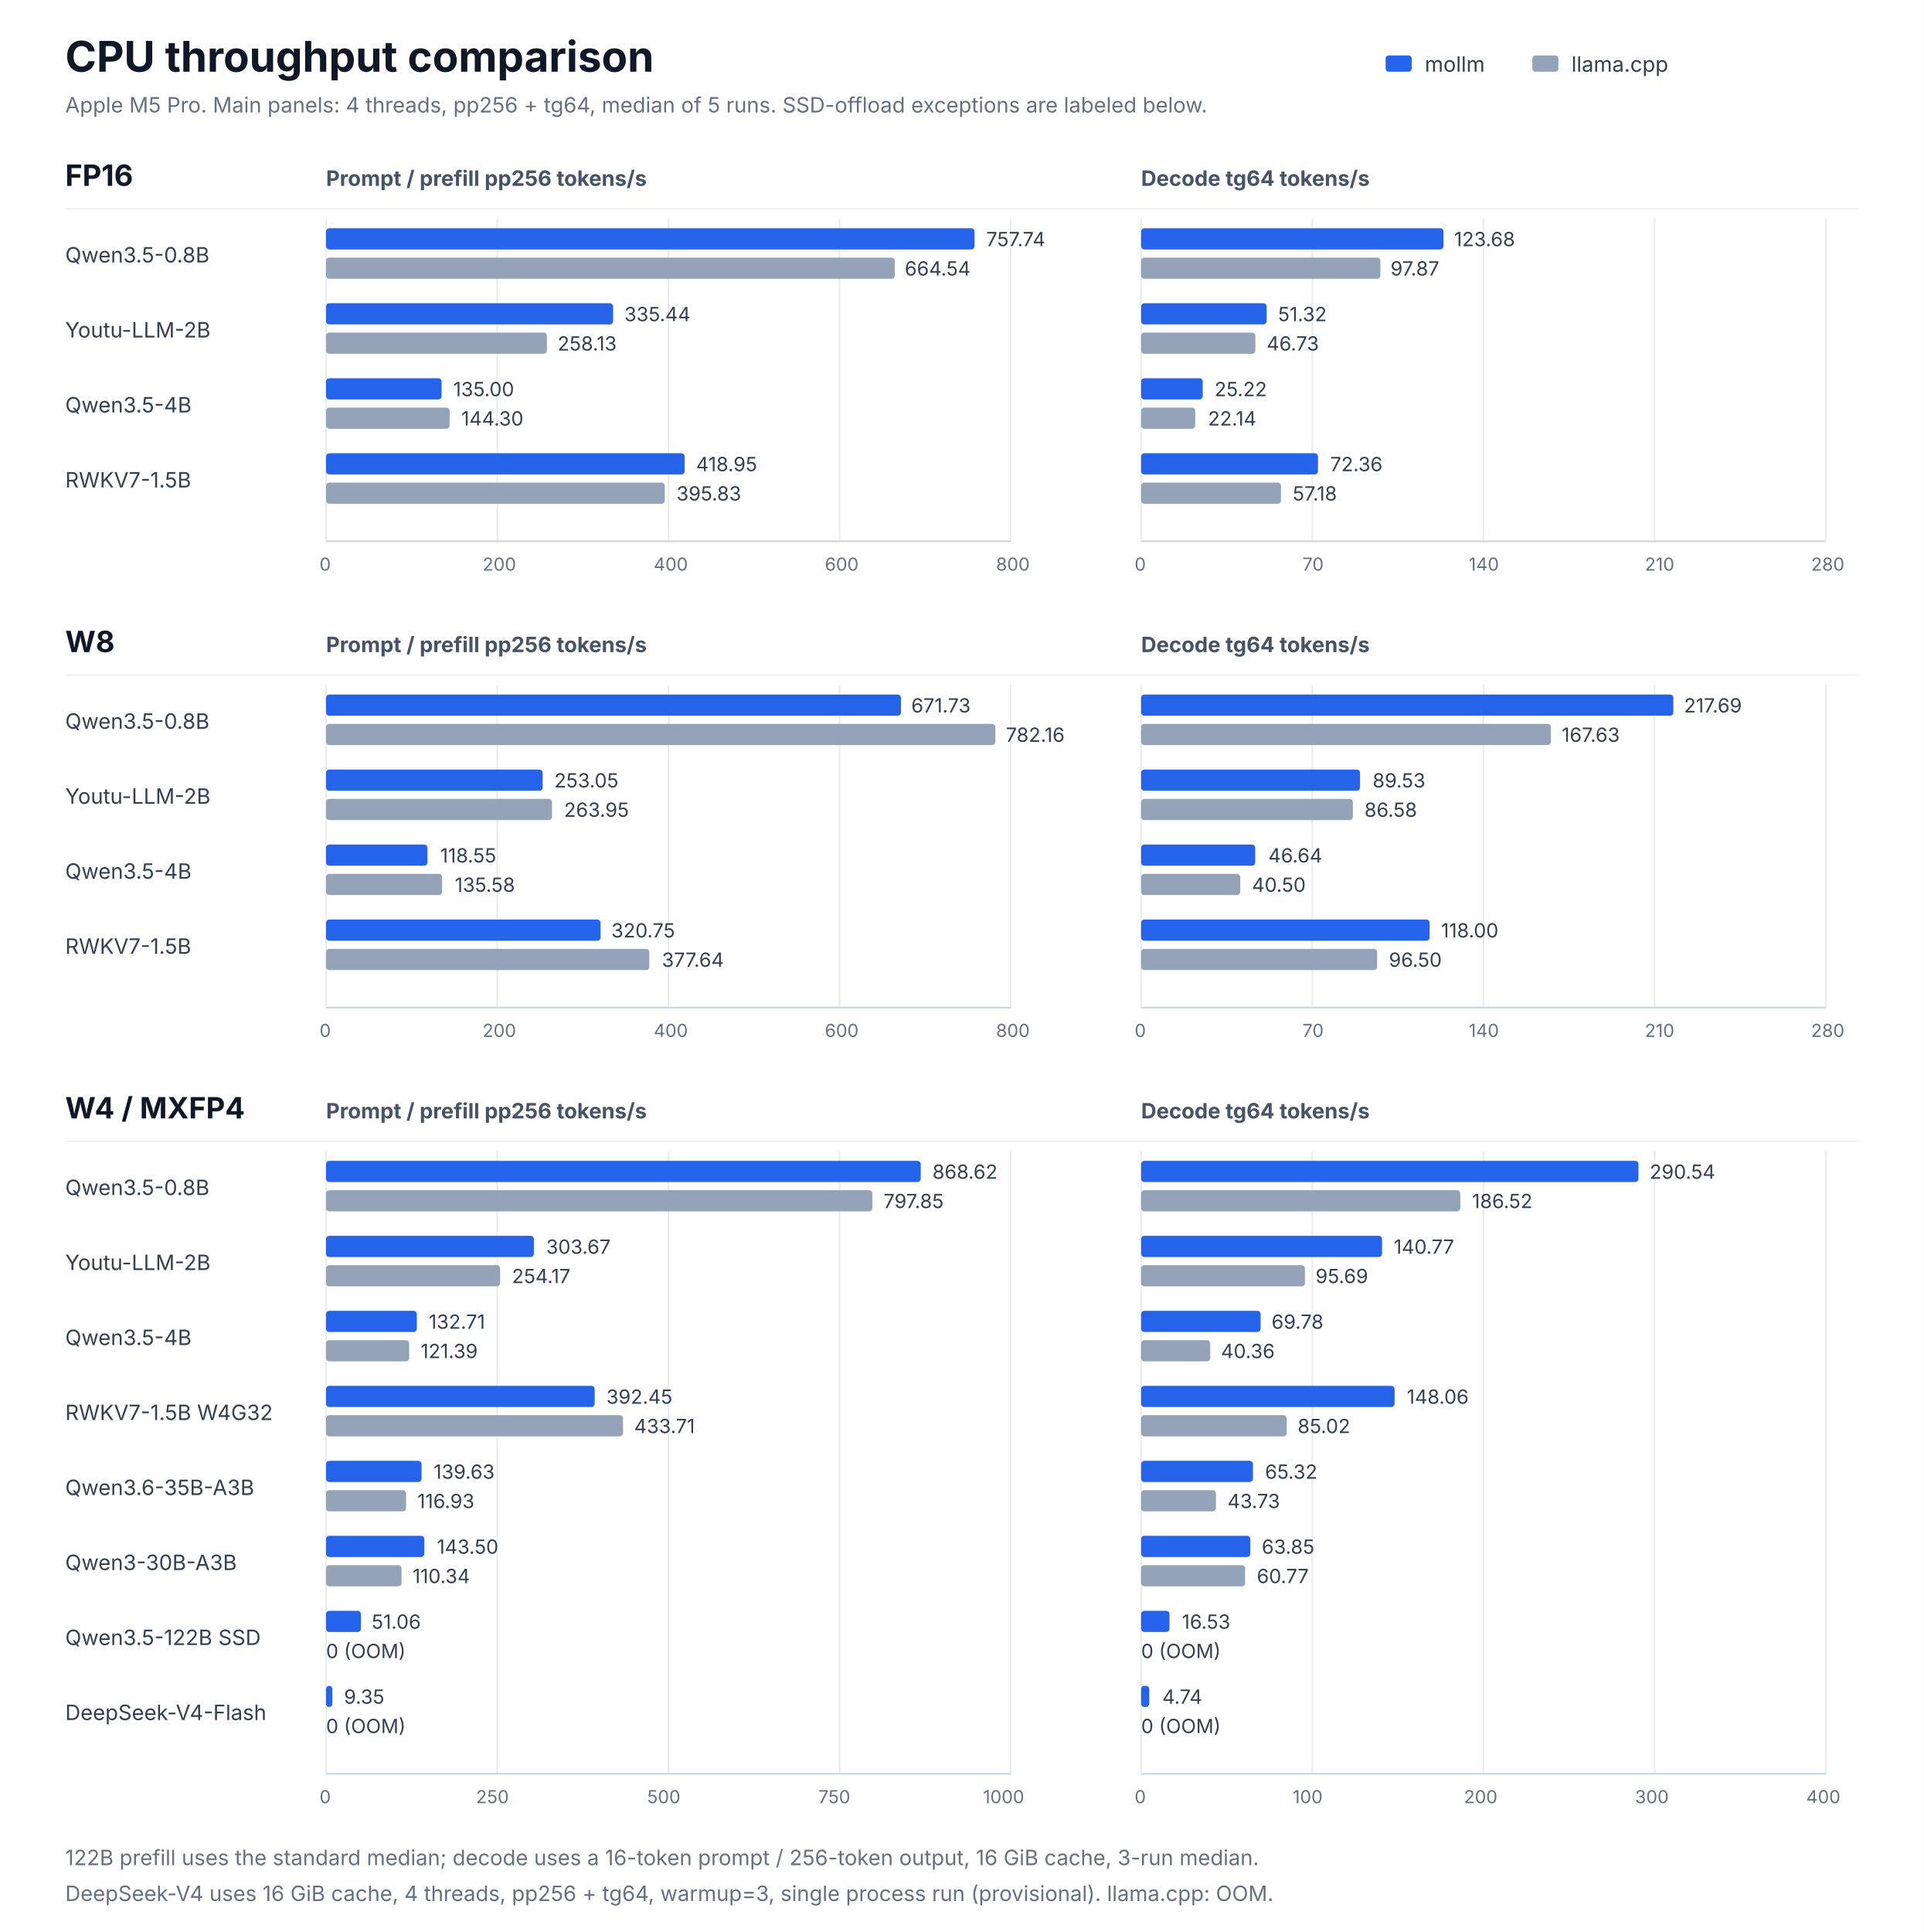
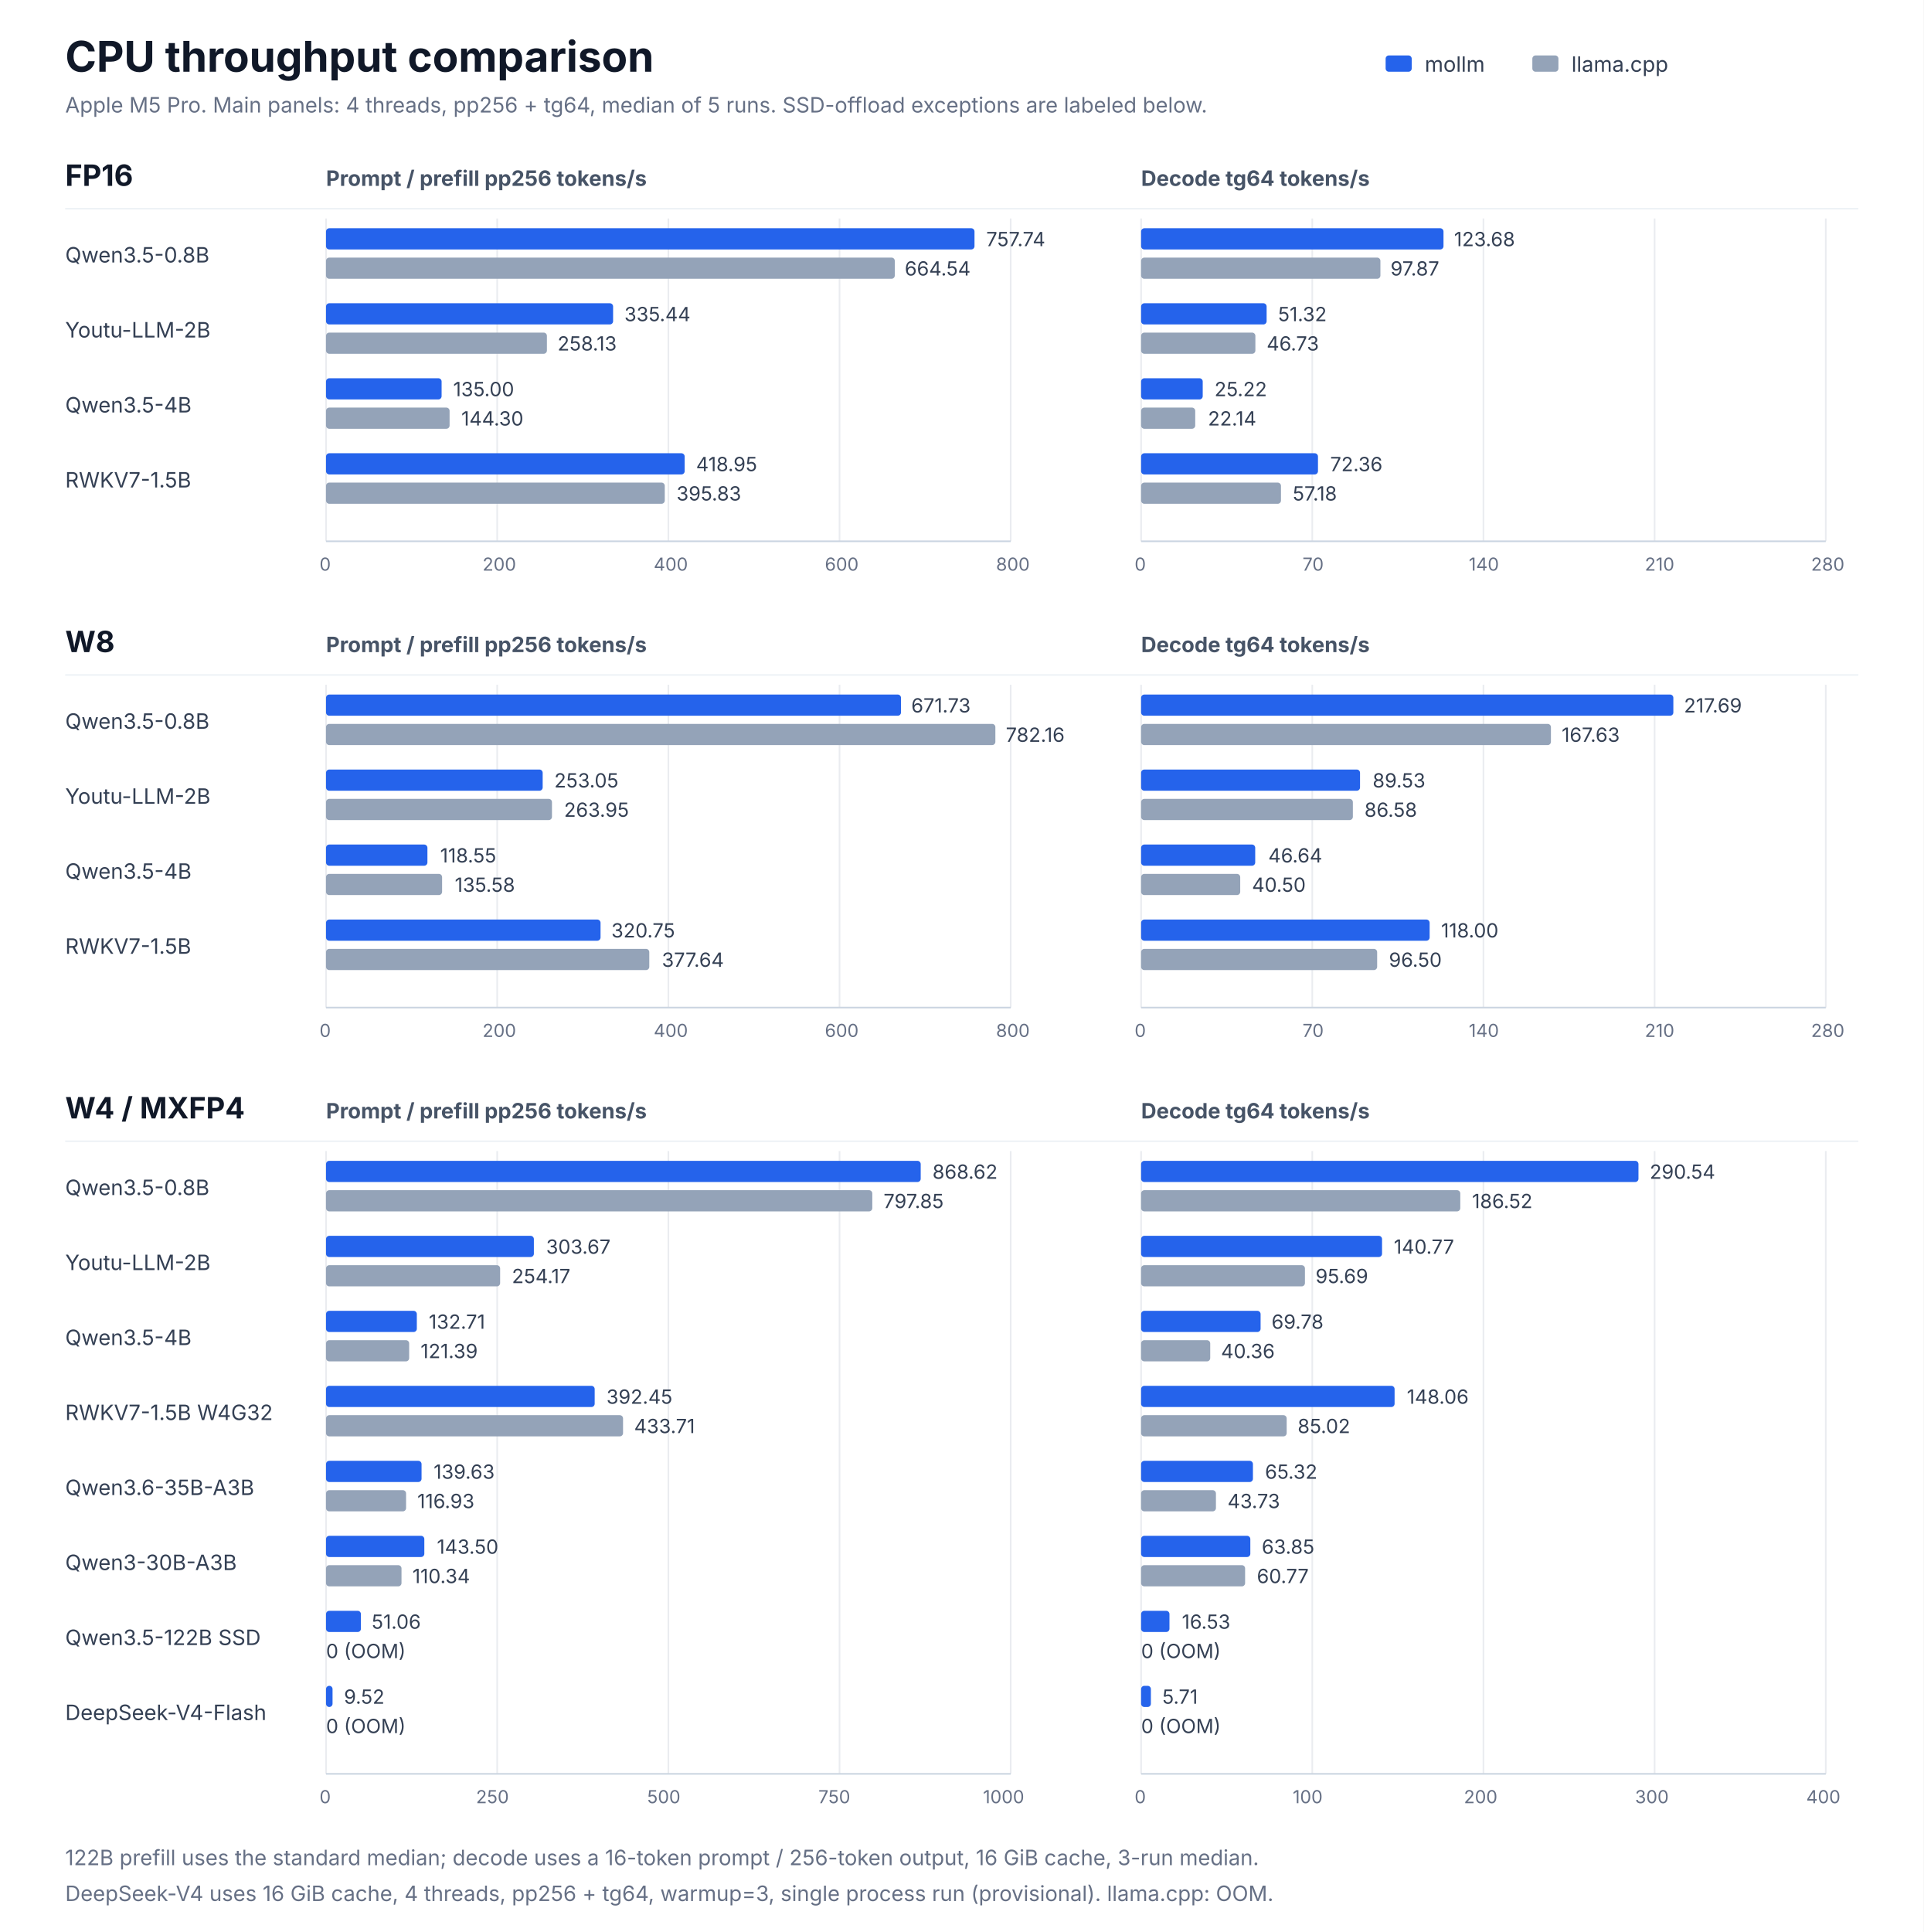
<svg xmlns="http://www.w3.org/2000/svg" width="1180" height="1185" viewBox="0 0 1180 1185" role="img" aria-labelledby="title desc">
  <rect width="1180" height="1185" fill="#ffffff" />
  <style>
    .title { font: 700 26px -apple-system, BlinkMacSystemFont, "Segoe UI", sans-serif; fill: #101828; }
    .subtitle { font: 13px -apple-system, BlinkMacSystemFont, "Segoe UI", sans-serif; fill: #667085; }
    .section { font: 700 18px -apple-system, BlinkMacSystemFont, "Segoe UI", sans-serif; fill: #101828; }
    .panel { font: 700 13px -apple-system, BlinkMacSystemFont, "Segoe UI", sans-serif; fill: #475467; }
    .label { font: 13px -apple-system, BlinkMacSystemFont, "Segoe UI", sans-serif; fill: #344054; }
    .tick { font: 11px -apple-system, BlinkMacSystemFont, "Segoe UI", sans-serif; fill: #667085; }
    .value { font: 12px -apple-system, BlinkMacSystemFont, "Segoe UI", sans-serif; fill: #344054; }
    .mollm { fill: #2563eb; }
    .llama { fill: #94a3b8; }
    .grid { stroke: #eaecf0; stroke-width: 1; }
    .axis { stroke: #cbd5e1; stroke-width: 1; }
    .rule { stroke: #eef2f6; stroke-width: 1; }
  </style>
  <text x="40" y="44" class="title">CPU throughput comparison</text>
  <text x="40" y="69" class="subtitle">Apple M5 Pro. Main panels: 4 threads, pp256 + tg64, median of 5 runs. SSD-offload exceptions are labeled below.</text>
  <rect x="850" y="34" width="16" height="10" rx="2" class="mollm" />
  <text x="874" y="44" class="label">mollm</text>
  <rect x="940" y="34" width="16" height="10" rx="2" class="llama" />
  <text x="964" y="44" class="label">llama.cpp</text>
  <text x="40" y="114" class="section">FP16</text>
  <text x="200" y="114" class="panel">Prompt / prefill pp256 tokens/s</text>
  <text x="700" y="114" class="panel">Decode tg64 tokens/s</text>
  <line x1="40" y1="128" x2="1140" y2="128" class="rule" />
  <line x1="200" y1="134" x2="200" y2="332" class="grid" />
  <line x1="305" y1="134" x2="305" y2="332" class="grid" />
  <line x1="410" y1="134" x2="410" y2="332" class="grid" />
  <line x1="515" y1="134" x2="515" y2="332" class="grid" />
  <line x1="620" y1="134" x2="620" y2="332" class="grid" />
  <line x1="700" y1="134" x2="700" y2="332" class="grid" />
  <line x1="805" y1="134" x2="805" y2="332" class="grid" />
  <line x1="910" y1="134" x2="910" y2="332" class="grid" />
  <line x1="1015" y1="134" x2="1015" y2="332" class="grid" />
  <line x1="1120" y1="134" x2="1120" y2="332" class="grid" />
  <text x="40" y="161" class="label">Qwen3.5-0.8B</text>
  <rect x="200" y="140" width="397.8" height="13" rx="2" class="mollm" />
  <text x="605" y="151" class="value">757.74</text>
  <rect x="200" y="158" width="348.9" height="13" rx="2" class="llama" />
  <text x="555" y="169" class="value">664.54</text>
  <rect x="700" y="140" width="185.5" height="13" rx="2" class="mollm" />
  <text x="892" y="151" class="value">123.68</text>
  <rect x="700" y="158" width="146.8" height="13" rx="2" class="llama" />
  <text x="853" y="169" class="value">97.87</text>
  <text x="40" y="207" class="label">Youtu-LLM-2B</text>
  <rect x="200" y="186" width="176.1" height="13" rx="2" class="mollm" />
  <text x="383" y="197" class="value">335.44</text>
  <rect x="200" y="204" width="135.5" height="13" rx="2" class="llama" />
  <text x="342" y="215" class="value">258.13</text>
  <rect x="700" y="186" width="77.0" height="13" rx="2" class="mollm" />
  <text x="784" y="197" class="value">51.32</text>
  <rect x="700" y="204" width="70.1" height="13" rx="2" class="llama" />
  <text x="777" y="215" class="value">46.73</text>
  <text x="40" y="253" class="label">Qwen3.5-4B</text>
  <rect x="200" y="232" width="70.9" height="13" rx="2" class="mollm" />
  <text x="278" y="243" class="value">135.00</text>
  <rect x="200" y="250" width="75.8" height="13" rx="2" class="llama" />
  <text x="283" y="261" class="value">144.30</text>
  <rect x="700" y="232" width="37.8" height="13" rx="2" class="mollm" />
  <text x="745" y="243" class="value">25.22</text>
  <rect x="700" y="250" width="33.2" height="13" rx="2" class="llama" />
  <text x="741" y="261" class="value">22.14</text>
  <text x="40" y="299" class="label">RWKV7-1.5B</text>
  <rect x="200" y="278" width="220.0" height="13" rx="2" class="mollm" />
  <text x="427" y="289" class="value">418.95</text>
  <rect x="200" y="296" width="207.8" height="13" rx="2" class="llama" />
  <text x="415" y="307" class="value">395.83</text>
  <rect x="700" y="278" width="108.5" height="13" rx="2" class="mollm" />
  <text x="816" y="289" class="value">72.36</text>
  <rect x="700" y="296" width="85.8" height="13" rx="2" class="llama" />
  <text x="793" y="307" class="value">57.18</text>
  <line x1="200" y1="332" x2="620" y2="332" class="axis" />
  <text x="196" y="350" class="tick">0</text>
  <text x="296" y="350" class="tick">200</text>
  <text x="401" y="350" class="tick">400</text>
  <text x="506" y="350" class="tick">600</text>
  <text x="611" y="350" class="tick">800</text>
  <line x1="700" y1="332" x2="1120" y2="332" class="axis" />
  <text x="696" y="350" class="tick">0</text>
  <text x="799" y="350" class="tick">70</text>
  <text x="901" y="350" class="tick">140</text>
  <text x="1009" y="350" class="tick">210</text>
  <text x="1111" y="350" class="tick">280</text>
  <text x="40" y="400" class="section">W8</text>
  <text x="200" y="400" class="panel">Prompt / prefill pp256 tokens/s</text>
  <text x="700" y="400" class="panel">Decode tg64 tokens/s</text>
  <line x1="40" y1="414" x2="1140" y2="414" class="rule" />
  <line x1="200" y1="420" x2="200" y2="618" class="grid" />
  <line x1="305" y1="420" x2="305" y2="618" class="grid" />
  <line x1="410" y1="420" x2="410" y2="618" class="grid" />
  <line x1="515" y1="420" x2="515" y2="618" class="grid" />
  <line x1="620" y1="420" x2="620" y2="618" class="grid" />
  <line x1="700" y1="420" x2="700" y2="618" class="grid" />
  <line x1="805" y1="420" x2="805" y2="618" class="grid" />
  <line x1="910" y1="420" x2="910" y2="618" class="grid" />
  <line x1="1015" y1="420" x2="1015" y2="618" class="grid" />
  <line x1="1120" y1="420" x2="1120" y2="618" class="grid" />
  <text x="40" y="447" class="label">Qwen3.5-0.8B</text>
  <rect x="200" y="426" width="352.7" height="13" rx="2" class="mollm" />
  <text x="559" y="437" class="value">671.73</text>
  <rect x="200" y="444" width="410.6" height="13" rx="2" class="llama" />
  <text x="617" y="455" class="value">782.16</text>
  <rect x="700" y="426" width="326.5" height="13" rx="2" class="mollm" />
  <text x="1033" y="437" class="value">217.69</text>
  <rect x="700" y="444" width="251.4" height="13" rx="2" class="llama" />
  <text x="958" y="455" class="value">167.63</text>
  <text x="40" y="493" class="label">Youtu-LLM-2B</text>
  <rect x="200" y="472" width="132.9" height="13" rx="2" class="mollm" />
  <text x="340" y="483" class="value">253.05</text>
  <rect x="200" y="490" width="138.6" height="13" rx="2" class="llama" />
  <text x="346" y="501" class="value">263.95</text>
  <rect x="700" y="472" width="134.3" height="13" rx="2" class="mollm" />
  <text x="842" y="483" class="value">89.53</text>
  <rect x="700" y="490" width="129.9" height="13" rx="2" class="llama" />
  <text x="837" y="501" class="value">86.58</text>
  <text x="40" y="539" class="label">Qwen3.5-4B</text>
  <rect x="200" y="518" width="62.2" height="13" rx="2" class="mollm" />
  <text x="270" y="529" class="value">118.55</text>
  <rect x="200" y="536" width="71.2" height="13" rx="2" class="llama" />
  <text x="279" y="547" class="value">135.58</text>
  <rect x="700" y="518" width="70.0" height="13" rx="2" class="mollm" />
  <text x="778" y="529" class="value">46.64</text>
  <rect x="700" y="536" width="60.8" height="13" rx="2" class="llama" />
  <text x="768" y="547" class="value">40.50</text>
  <text x="40" y="585" class="label">RWKV7-1.5B</text>
  <rect x="200" y="564" width="168.4" height="13" rx="2" class="mollm" />
  <text x="375" y="575" class="value">320.75</text>
  <rect x="200" y="582" width="198.3" height="13" rx="2" class="llama" />
  <text x="406" y="593" class="value">377.64</text>
  <rect x="700" y="564" width="177.0" height="13" rx="2" class="mollm" />
  <text x="884" y="575" class="value">118.00</text>
  <rect x="700" y="582" width="144.8" height="13" rx="2" class="llama" />
  <text x="852" y="593" class="value">96.50</text>
  <line x1="200" y1="618" x2="620" y2="618" class="axis" />
  <text x="196" y="636" class="tick">0</text>
  <text x="296" y="636" class="tick">200</text>
  <text x="401" y="636" class="tick">400</text>
  <text x="506" y="636" class="tick">600</text>
  <text x="611" y="636" class="tick">800</text>
  <line x1="700" y1="618" x2="1120" y2="618" class="axis" />
  <text x="696" y="636" class="tick">0</text>
  <text x="799" y="636" class="tick">70</text>
  <text x="901" y="636" class="tick">140</text>
  <text x="1009" y="636" class="tick">210</text>
  <text x="1111" y="636" class="tick">280</text>
  <text x="40" y="686" class="section">W4 / MXFP4</text>
  <text x="200" y="686" class="panel">Prompt / prefill pp256 tokens/s</text>
  <text x="700" y="686" class="panel">Decode tg64 tokens/s</text>
  <line x1="40" y1="700" x2="1140" y2="700" class="rule" />
  <line x1="200" y1="706" x2="200" y2="1088" class="grid" />
  <line x1="305" y1="706" x2="305" y2="1088" class="grid" />
  <line x1="410" y1="706" x2="410" y2="1088" class="grid" />
  <line x1="515" y1="706" x2="515" y2="1088" class="grid" />
  <line x1="620" y1="706" x2="620" y2="1088" class="grid" />
  <line x1="700" y1="706" x2="700" y2="1088" class="grid" />
  <line x1="805" y1="706" x2="805" y2="1088" class="grid" />
  <line x1="910" y1="706" x2="910" y2="1088" class="grid" />
  <line x1="1015" y1="706" x2="1015" y2="1088" class="grid" />
  <line x1="1120" y1="706" x2="1120" y2="1088" class="grid" />
  <text x="40" y="733" class="label">Qwen3.5-0.8B</text>
  <rect x="200" y="712" width="364.8" height="13" rx="2" class="mollm" />
  <text x="572" y="723" class="value">868.62</text>
  <rect x="200" y="730" width="335.1" height="13" rx="2" class="llama" />
  <text x="542" y="741" class="value">797.85</text>
  <rect x="700" y="712" width="305.1" height="13" rx="2" class="mollm" />
  <text x="1012" y="723" class="value">290.54</text>
  <rect x="700" y="730" width="195.8" height="13" rx="2" class="llama" />
  <text x="903" y="741" class="value">186.52</text>
  <text x="40" y="779" class="label">Youtu-LLM-2B</text>
  <rect x="200" y="758" width="127.5" height="13" rx="2" class="mollm" />
  <text x="335" y="769" class="value">303.67</text>
  <rect x="200" y="776" width="106.8" height="13" rx="2" class="llama" />
  <text x="314" y="787" class="value">254.17</text>
  <rect x="700" y="758" width="147.8" height="13" rx="2" class="mollm" />
  <text x="855" y="769" class="value">140.77</text>
  <rect x="700" y="776" width="100.5" height="13" rx="2" class="llama" />
  <text x="807" y="787" class="value">95.69</text>
  <text x="40" y="825" class="label">Qwen3.5-4B</text>
  <rect x="200" y="804" width="55.7" height="13" rx="2" class="mollm" />
  <text x="263" y="815" class="value">132.71</text>
  <rect x="200" y="822" width="51.0" height="13" rx="2" class="llama" />
  <text x="258" y="833" class="value">121.39</text>
  <rect x="700" y="804" width="73.3" height="13" rx="2" class="mollm" />
  <text x="780" y="815" class="value">69.78</text>
  <rect x="700" y="822" width="42.4" height="13" rx="2" class="llama" />
  <text x="749" y="833" class="value">40.36</text>
  <text x="40" y="871" class="label">RWKV7-1.5B W4G32</text>
  <rect x="200" y="850" width="164.8" height="13" rx="2" class="mollm" />
  <text x="372" y="861" class="value">392.45</text>
  <rect x="200" y="868" width="182.2" height="13" rx="2" class="llama" />
  <text x="389" y="879" class="value">433.71</text>
  <rect x="700" y="850" width="155.5" height="13" rx="2" class="mollm" />
  <text x="863" y="861" class="value">148.06</text>
  <rect x="700" y="868" width="89.3" height="13" rx="2" class="llama" />
  <text x="796" y="879" class="value">85.02</text>
  <text x="40" y="917" class="label">Qwen3.6-35B-A3B</text>
  <rect x="200" y="896" width="58.6" height="13" rx="2" class="mollm" />
  <text x="266" y="907" class="value">139.63</text>
  <rect x="200" y="914" width="49.1" height="13" rx="2" class="llama" />
  <text x="256" y="925" class="value">116.93</text>
  <rect x="700" y="896" width="68.6" height="13" rx="2" class="mollm" />
  <text x="776" y="907" class="value">65.32</text>
  <rect x="700" y="914" width="45.9" height="13" rx="2" class="llama" />
  <text x="753" y="925" class="value">43.73</text>
  <text x="40" y="963" class="label">Qwen3-30B-A3B</text>
  <rect x="200" y="942" width="60.3" height="13" rx="2" class="mollm" />
  <text x="268" y="953" class="value">143.50</text>
  <rect x="200" y="960" width="46.3" height="13" rx="2" class="llama" />
  <text x="253" y="971" class="value">110.34</text>
  <rect x="700" y="942" width="67.0" height="13" rx="2" class="mollm" />
  <text x="774" y="953" class="value">63.85</text>
  <rect x="700" y="960" width="63.8" height="13" rx="2" class="llama" />
  <text x="771" y="971" class="value">60.77</text>
  <text x="40" y="1009" class="label">Qwen3.5-122B SSD</text>
  <rect x="200" y="988" width="21.4" height="13" rx="2" class="mollm" />
  <text x="228" y="999" class="value">51.06</text>
  <text x="200" y="1017" class="value">0 (OOM)</text>
  <rect x="700" y="988" width="17.4" height="13" rx="2" class="mollm" />
  <text x="725" y="999" class="value">16.53</text>
  <text x="700" y="1017" class="value">0 (OOM)</text>
  <text x="40" y="1055" class="label">DeepSeek-V4-Flash</text>
-   <rect x="200" y="1034" width="3.9" height="13" rx="2" class="mollm" />
-   <text x="211" y="1045" class="value">9.35</text>
+   <rect x="200" y="1034" width="4.0" height="13" rx="2" class="mollm" />
+   <text x="211" y="1045" class="value">9.52</text>
  <text x="200" y="1063" class="value">0 (OOM)</text>
-   <rect x="700" y="1034" width="5.0" height="13" rx="2" class="mollm" />
-   <text x="713" y="1045" class="value">4.74</text>
+   <rect x="700" y="1034" width="6.0" height="13" rx="2" class="mollm" />
+   <text x="713" y="1045" class="value">5.71</text>
  <text x="700" y="1063" class="value">0 (OOM)</text>
  <line x1="200" y1="1088" x2="620" y2="1088" class="axis" />
  <text x="196" y="1106" class="tick">0</text>
  <text x="292" y="1106" class="tick">250</text>
  <text x="397" y="1106" class="tick">500</text>
  <text x="502" y="1106" class="tick">750</text>
  <text x="603" y="1106" class="tick">1000</text>
  <line x1="700" y1="1088" x2="1120" y2="1088" class="axis" />
  <text x="696" y="1106" class="tick">0</text>
  <text x="793" y="1106" class="tick">100</text>
  <text x="898" y="1106" class="tick">200</text>
  <text x="1003" y="1106" class="tick">300</text>
  <text x="1108" y="1106" class="tick">400</text>
  <text x="40" y="1144" class="subtitle">122B prefill uses the standard median; decode uses a 16-token prompt / 256-token output, 16 GiB cache, 3-run median.</text>
  <text x="40" y="1166" class="subtitle">DeepSeek-V4 uses 16 GiB cache, 4 threads, pp256 + tg64, warmup=3, single process run (provisional). llama.cpp: OOM.</text>
</svg>
